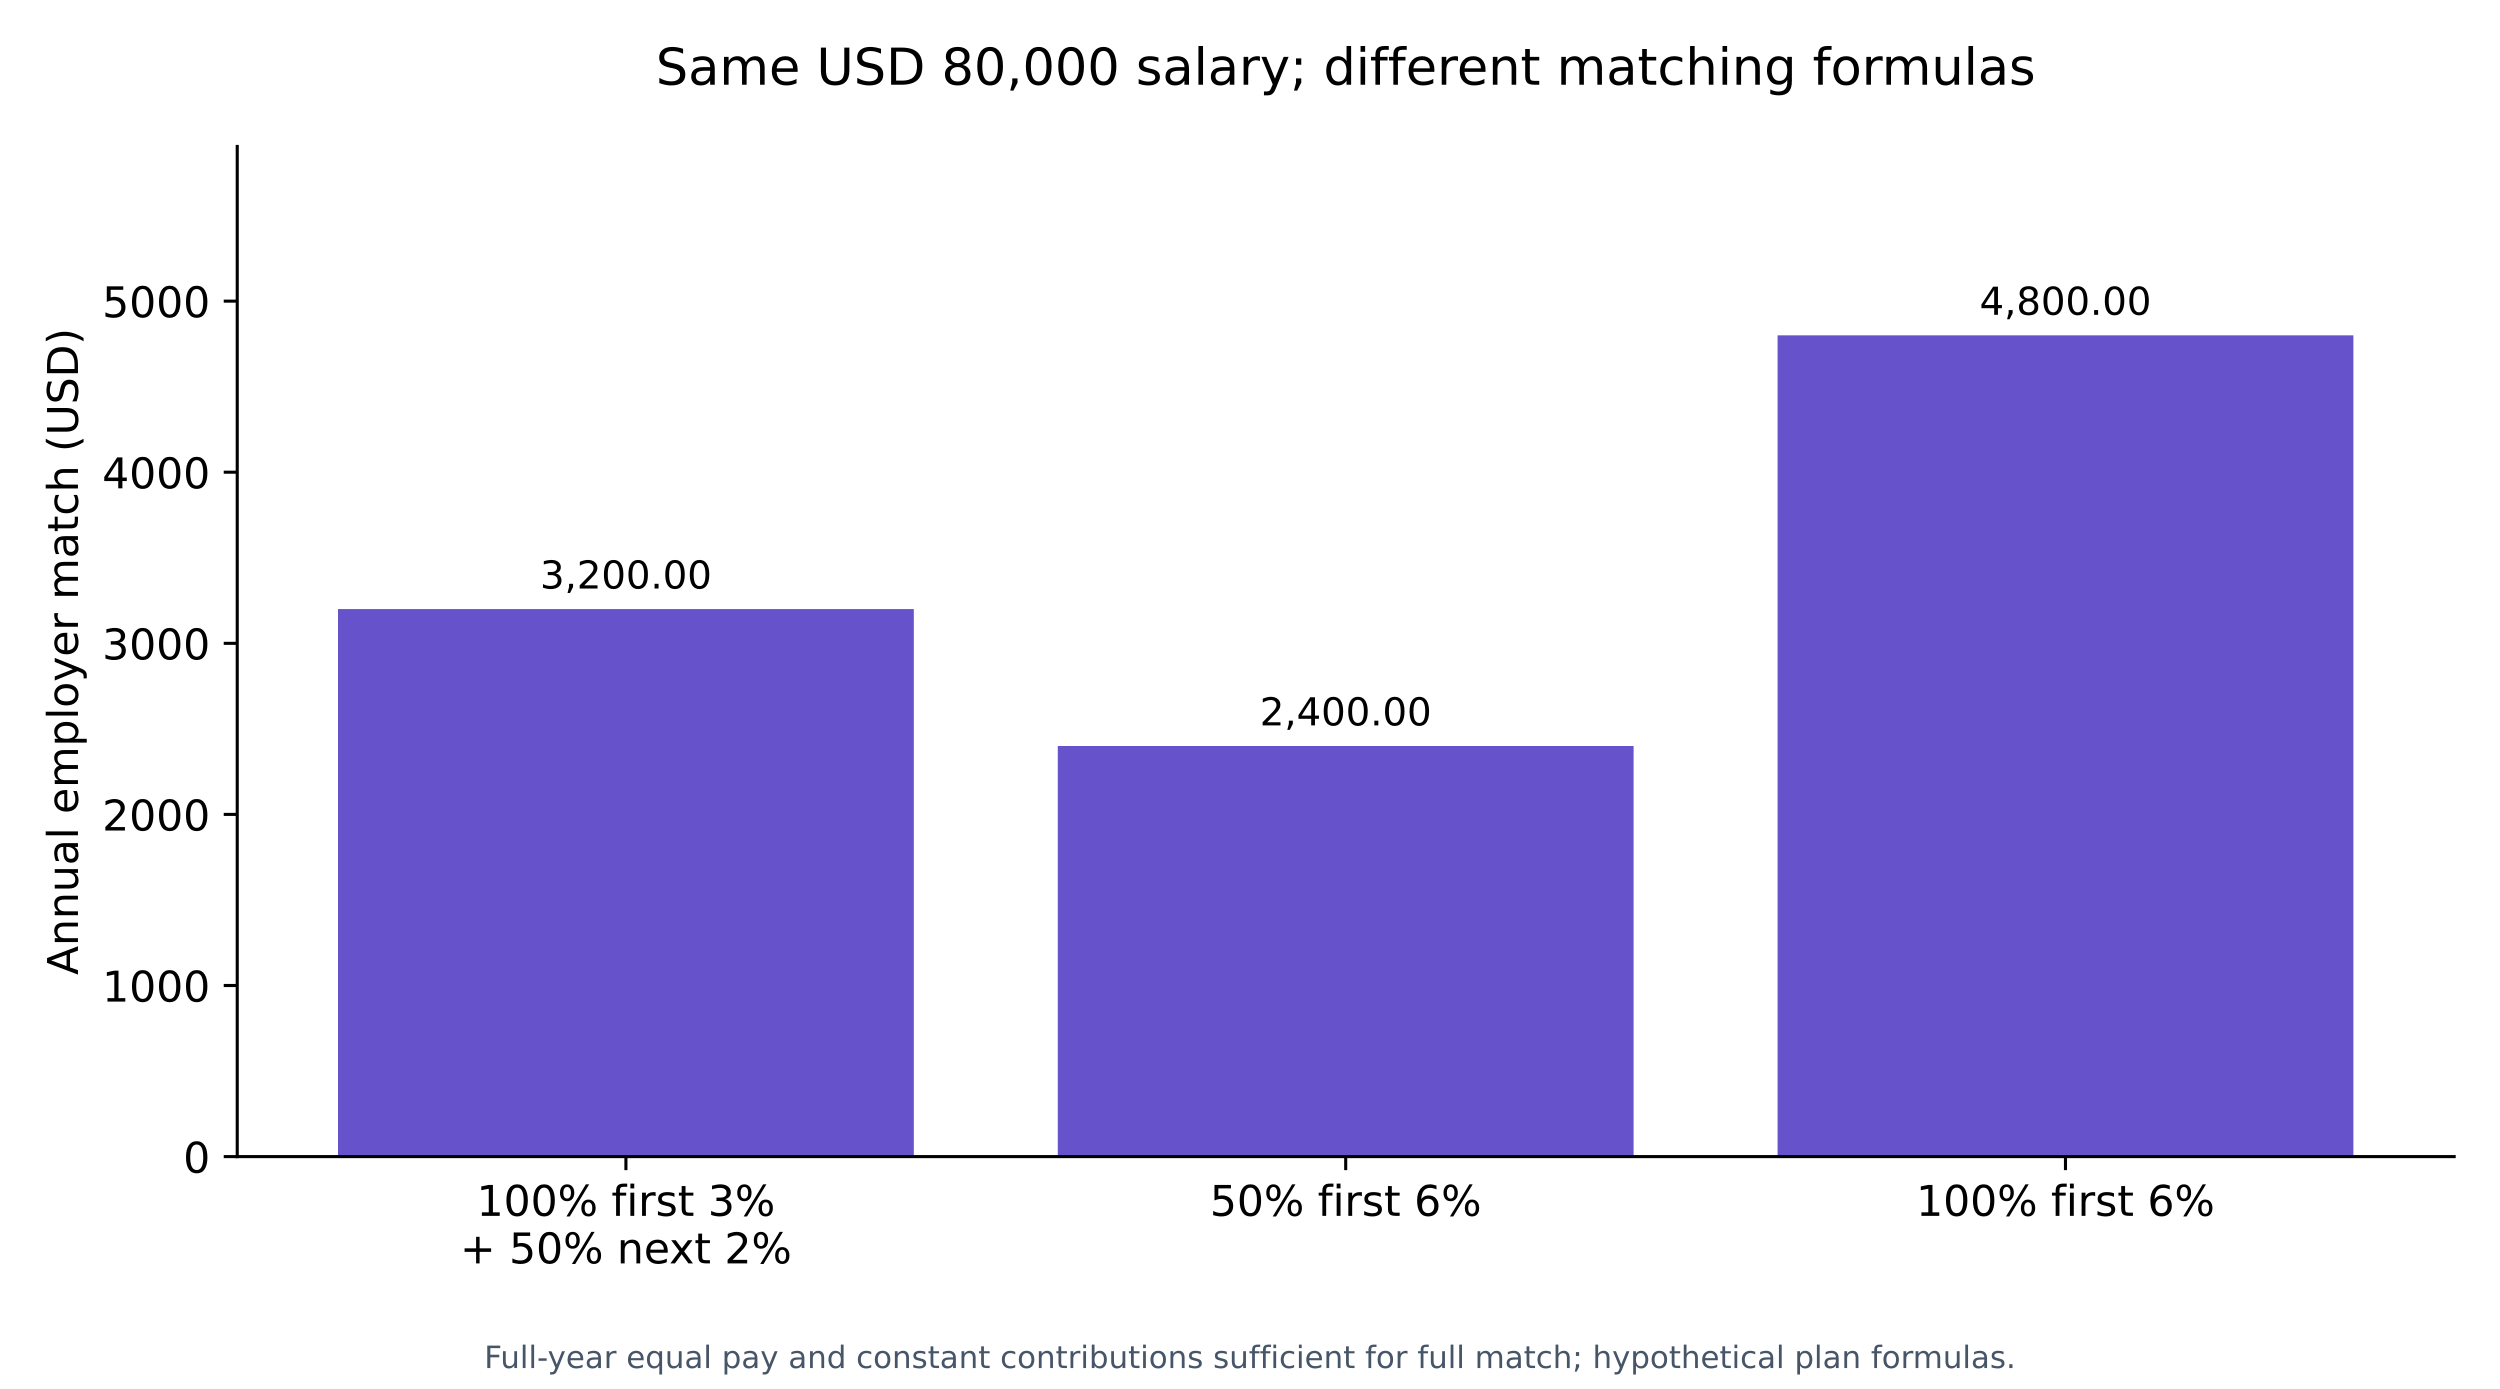
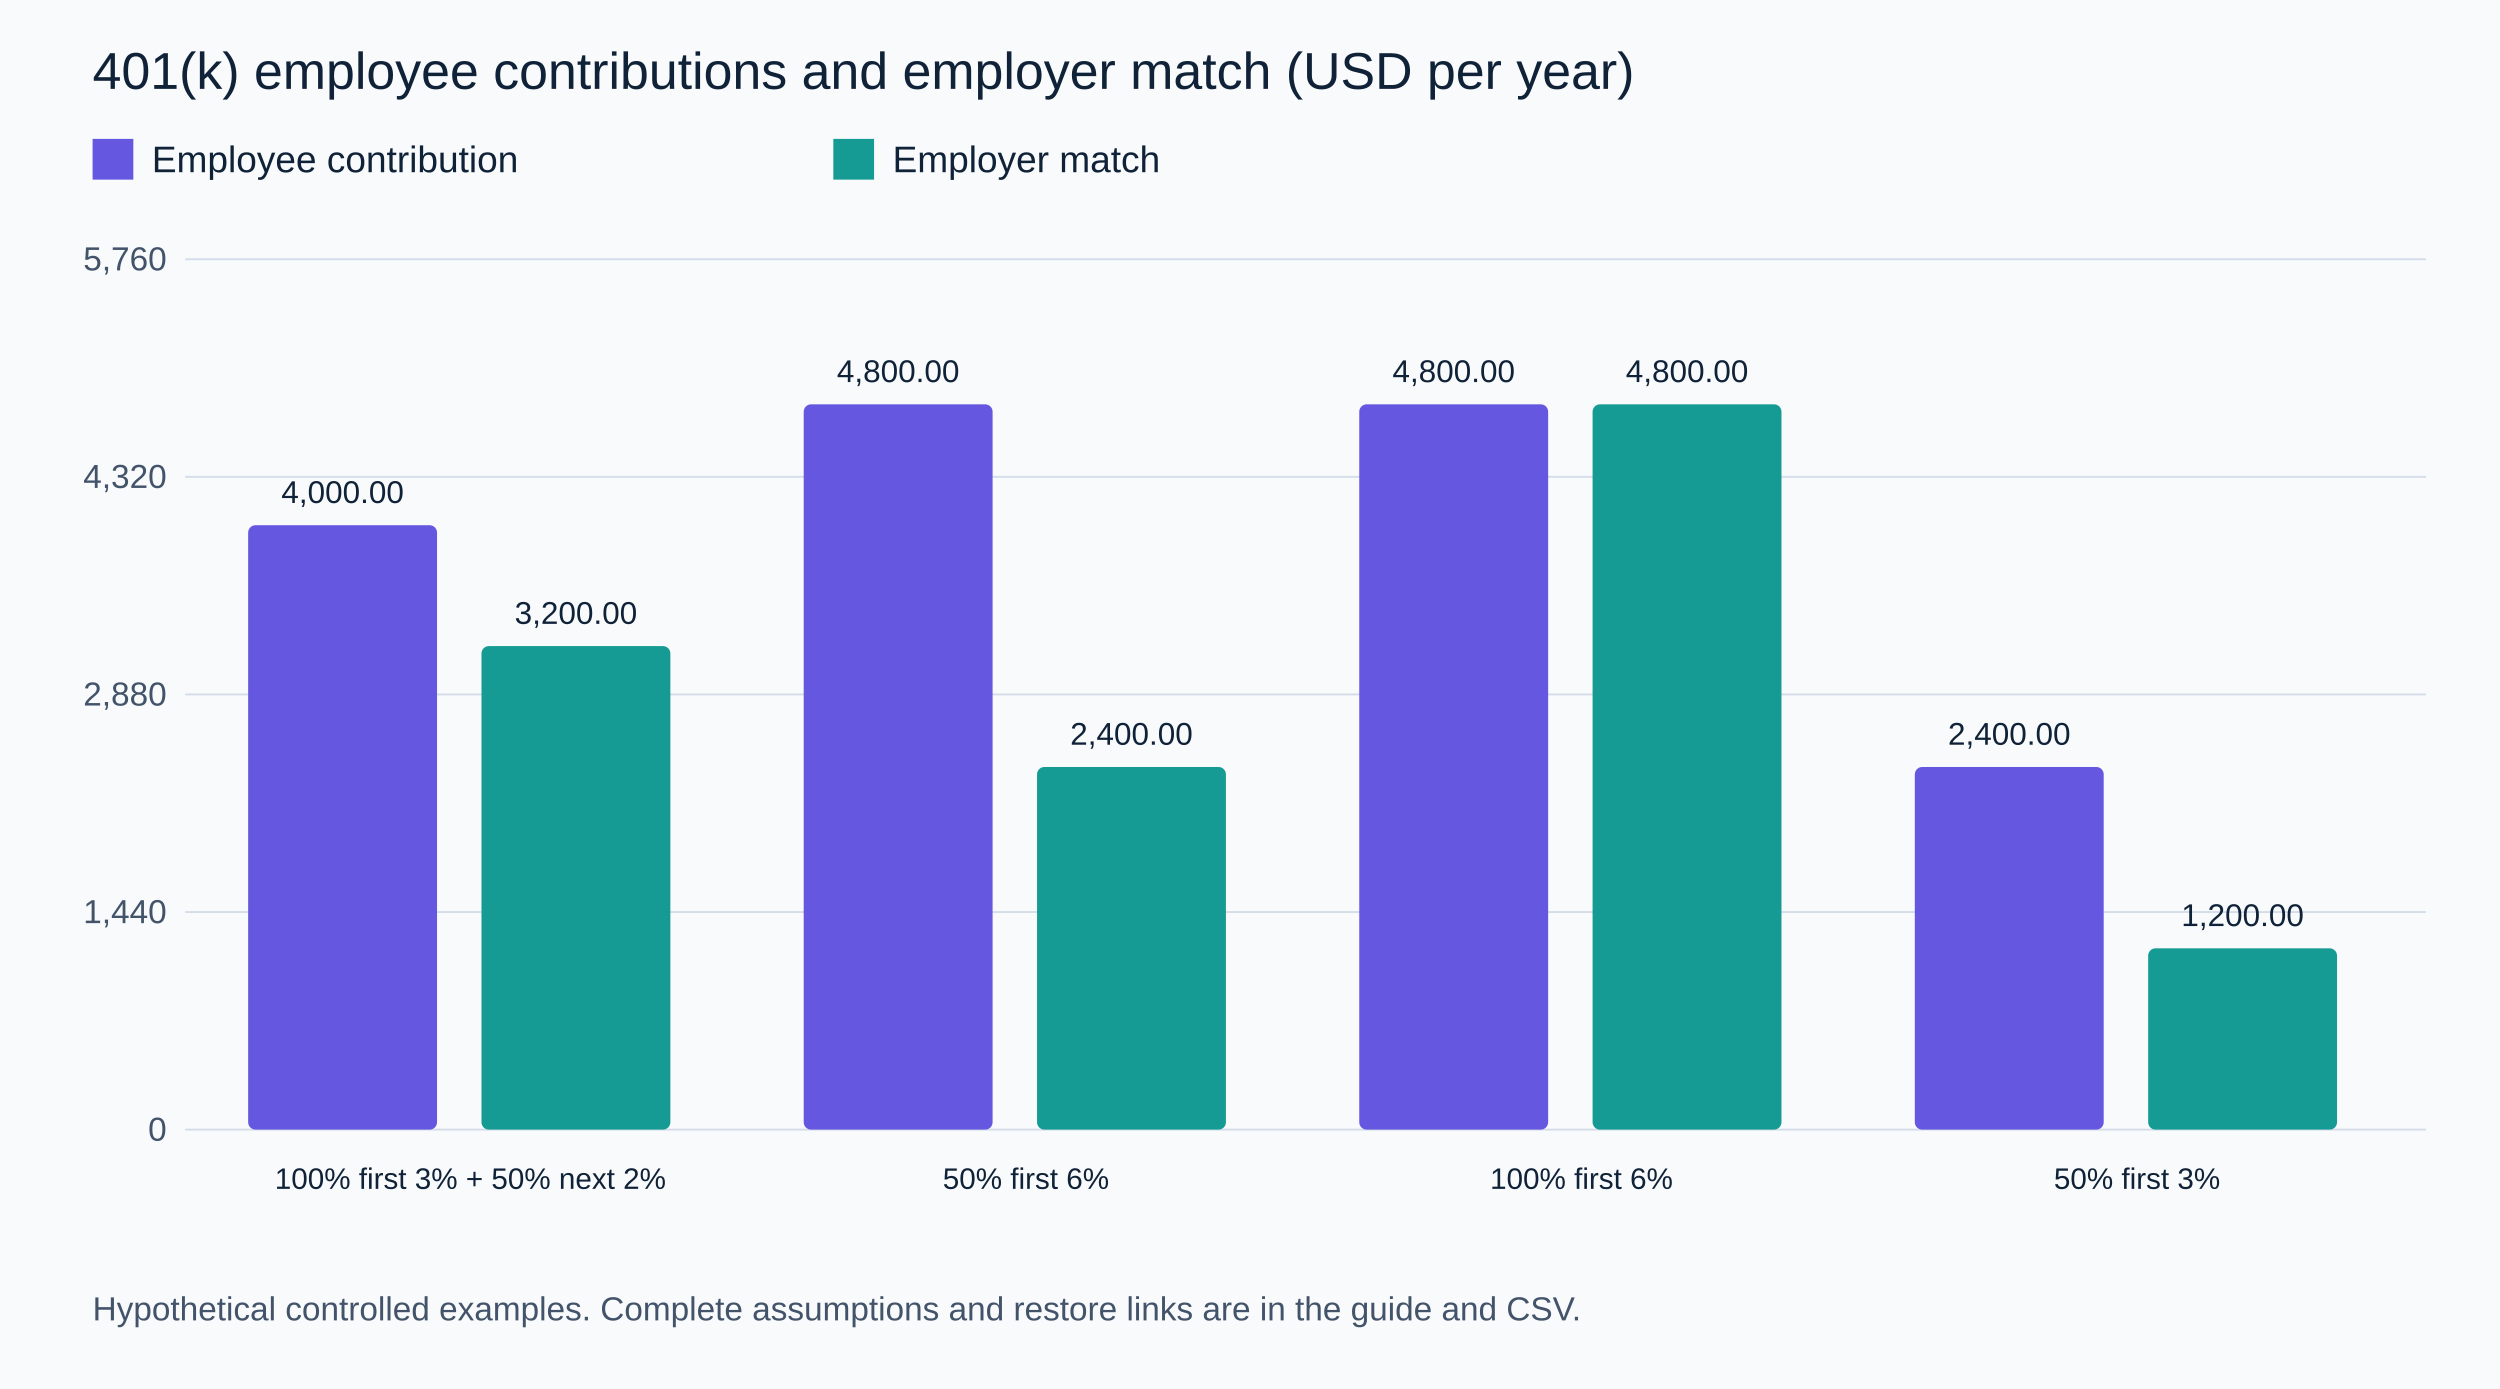
- <svg xmlns="http://www.w3.org/2000/svg" xmlns:xlink="http://www.w3.org/1999/xlink" width="648pt" height="360pt" viewBox="0 0 648 360" version="1.1">
-   <defs>
-     <style type="text/css">*{stroke-linejoin: round; stroke-linecap: butt}</style>
-   </defs>
-   <g id="figure_1">
-     <g id="patch_1">
-       <path d="M 0 360  L 648 360  L 648 0  L 0 0  z " style="fill: #ffffff" />
-     </g>
-     <g id="axes_1">
-       <g id="patch_2">
-         <path d="M 61.49 299.792  L 636.12 299.792  L 636.12 37.96  L 61.49 37.96  z " style="fill: #ffffff" />
-       </g>
-       <g id="patch_3">
-         <path d="M 87.61 299.792  L 236.864 299.792  L 236.864 157.878  L 87.61 157.878  z " clip-path="url(#p3163c46746)" style="fill: #6653cc" />
-       </g>
-       <g id="patch_4">
-         <path d="M 274.178 299.792  L 423.432 299.792  L 423.432 193.356  L 274.178 193.356  z " clip-path="url(#p3163c46746)" style="fill: #6653cc" />
-       </g>
-       <g id="patch_5">
-         <path d="M 460.746 299.792  L 610 299.792  L 610 86.92  L 460.746 86.92  z " clip-path="url(#p3163c46746)" style="fill: #6653cc" />
-       </g>
-       <g id="matplotlib.axis_1">
-         <g id="xtick_1">
-           <g id="line2d_1">
-             <defs>
-               <path id="m07932b07a3" d="M 0 0  L 0 3.5  " style="stroke: #000000; stroke-width: 0.8" />
-             </defs>
-             <g>
-               <use xlink:href="#m07932b07a3" x="162.237" y="299.792" style="stroke: #000000; stroke-width: 0.8" />
-             </g>
-           </g>
-           <g id="text_1">
-             <text style="font-size: 11px; font-family: 'DejaVu Sans'" transform="translate(123.5452 315.1503)">100% first 3%</text>
-             <text style="font-size: 11px; font-family: 'DejaVu Sans'" transform="translate(119.2492 327.4679)">+ 50% next 2%</text>
-           </g>
-         </g>
-         <g id="xtick_2">
-           <g id="line2d_2">
-             <g>
-               <use xlink:href="#m07932b07a3" x="348.805" y="299.792" style="stroke: #000000; stroke-width: 0.8" />
-             </g>
-           </g>
-           <g id="text_2">
-             <text style="font-size: 11px; font-family: 'DejaVu Sans'; text-anchor: middle" x="348.805" y="315.15" transform="rotate(-0 348.805 315.1503)">50% first 6%</text>
-           </g>
-         </g>
-         <g id="xtick_3">
-           <g id="line2d_3">
-             <g>
-               <use xlink:href="#m07932b07a3" x="535.373" y="299.792" style="stroke: #000000; stroke-width: 0.8" />
-             </g>
-           </g>
-           <g id="text_3">
-             <text style="font-size: 11px; font-family: 'DejaVu Sans'; text-anchor: middle" x="535.373" y="315.15" transform="rotate(-0 535.3732 315.1503)">100% first 6%</text>
-           </g>
-         </g>
-       </g>
-       <g id="matplotlib.axis_2">
-         <g id="ytick_1">
-           <g id="line2d_4">
-             <defs>
-               <path id="mf666368226" d="M 0 0  L -3.5 0  " style="stroke: #000000; stroke-width: 0.8" />
-             </defs>
-             <g>
-               <use xlink:href="#mf666368226" x="61.49" y="299.792" style="stroke: #000000; stroke-width: 0.8" />
-             </g>
-           </g>
-           <g id="text_4">
-             <text style="font-size: 11px; font-family: 'DejaVu Sans'; text-anchor: end" x="54.49" y="303.971" transform="rotate(-0 54.49 303.9711)">0</text>
-           </g>
-         </g>
-         <g id="ytick_2">
-           <g id="line2d_5">
-             <g>
-               <use xlink:href="#mf666368226" x="61.49" y="255.444" style="stroke: #000000; stroke-width: 0.8" />
-             </g>
-           </g>
-           <g id="text_5">
-             <text style="font-size: 11px; font-family: 'DejaVu Sans'; text-anchor: end" x="54.49" y="259.623" transform="rotate(-0 54.49 259.6229)">1000</text>
-           </g>
-         </g>
-         <g id="ytick_3">
-           <g id="line2d_6">
-             <g>
-               <use xlink:href="#mf666368226" x="61.49" y="211.096" style="stroke: #000000; stroke-width: 0.8" />
-             </g>
-           </g>
-           <g id="text_6">
-             <text style="font-size: 11px; font-family: 'DejaVu Sans'; text-anchor: end" x="54.49" y="215.275" transform="rotate(-0 54.49 215.2747)">2000</text>
-           </g>
-         </g>
-         <g id="ytick_4">
-           <g id="line2d_7">
-             <g>
-               <use xlink:href="#mf666368226" x="61.49" y="166.747" style="stroke: #000000; stroke-width: 0.8" />
-             </g>
-           </g>
-           <g id="text_7">
-             <text style="font-size: 11px; font-family: 'DejaVu Sans'; text-anchor: end" x="54.49" y="170.926" transform="rotate(-0 54.49 170.9264)">3000</text>
-           </g>
-         </g>
-         <g id="ytick_5">
-           <g id="line2d_8">
-             <g>
-               <use xlink:href="#mf666368226" x="61.49" y="122.399" style="stroke: #000000; stroke-width: 0.8" />
-             </g>
-           </g>
-           <g id="text_8">
-             <text style="font-size: 11px; font-family: 'DejaVu Sans'; text-anchor: end" x="54.49" y="126.578" transform="rotate(-0 54.49 126.5782)">4000</text>
-           </g>
-         </g>
-         <g id="ytick_6">
-           <g id="line2d_9">
-             <g>
-               <use xlink:href="#mf666368226" x="61.49" y="78.051" style="stroke: #000000; stroke-width: 0.8" />
-             </g>
-           </g>
-           <g id="text_9">
-             <text style="font-size: 11px; font-family: 'DejaVu Sans'; text-anchor: end" x="54.49" y="82.23" transform="rotate(-0 54.49 82.22995)">5000</text>
-           </g>
-         </g>
-         <g id="text_10">
-           <text style="font-size: 11px; font-family: 'DejaVu Sans'; text-anchor: middle" x="20.207" y="168.876" transform="rotate(-90 20.20734 168.876)">Annual employer match (USD)</text>
-         </g>
-       </g>
-       <g id="patch_6">
-         <path d="M 61.49 299.792  L 61.49 37.96  " style="fill: none; stroke: #000000; stroke-width: 0.8; stroke-linejoin: miter; stroke-linecap: square" />
-       </g>
-       <g id="patch_7">
-         <path d="M 61.49 299.792  L 636.12 299.792  " style="fill: none; stroke: #000000; stroke-width: 0.8; stroke-linejoin: miter; stroke-linecap: square" />
-       </g>
-       <g id="text_11">
-         <text style="font-size: 10px; font-family: 'DejaVu Sans'; text-anchor: middle" x="162.237" y="152.556" transform="rotate(-0 162.2368 152.5558)">3,200.00</text>
-       </g>
-       <g id="text_12">
-         <text style="font-size: 10px; font-family: 'DejaVu Sans'; text-anchor: middle" x="348.805" y="188.034" transform="rotate(-0 348.805 188.0344)">2,400.00</text>
-       </g>
-       <g id="text_13">
-         <text style="font-size: 10px; font-family: 'DejaVu Sans'; text-anchor: middle" x="535.373" y="81.599" transform="rotate(-0 535.3732 81.59867)">4,800.00</text>
-       </g>
-       <g id="text_14">
-         <text style="font-size: 13.2px; font-family: 'DejaVu Sans'; text-anchor: middle" x="348.805" y="21.96" transform="rotate(-0 348.805 21.96)">Same USD 80,000 salary; different matching formulas</text>
-       </g>
-     </g>
-     <g id="text_15">
-       <text style="font-size: 8px; font-family: 'DejaVu Sans'; text-anchor: middle; fill: #475569" x="324" y="354.6" transform="rotate(-0 324 354.6)">Full-year equal pay and constant contributions sufficient for full match; hypothetical plan formulas.</text>
-     </g>
-   </g>
-   <defs>
-     <clipPath id="p3163c46746">
-       <rect x="61.49" y="37.96" width="574.63" height="261.832" />
-     </clipPath>
-   </defs>
+ <svg xmlns="http://www.w3.org/2000/svg" width="1350" height="750" viewBox="0 0 1350 750" role="img" aria-labelledby="title desc">
+   <rect width="1350" height="750" fill="#f8fafc" />
+   <text x="50" y="48" font-family="Arial,sans-serif" font-size="28" fill="#102238">401(k) employee contributions and employer match (USD per year)</text>
+   <rect x="50" y="75" width="22" height="22" fill="#6557df" />
+   <text x="82" y="93" font-family="Arial,sans-serif" font-size="20" fill="#102238">Employee contribution</text>
+   <rect x="450" y="75" width="22" height="22" fill="#169b94" />
+   <text x="482" y="93" font-family="Arial,sans-serif" font-size="20" fill="#102238">Employer match</text>
+   <line x1="100" x2="1310" y1="610.0" y2="610.0" stroke="#d3dce8" />
+   <text x="90" y="616.0" text-anchor="end" font-family="Arial,sans-serif" font-size="18" fill="#42536a">0</text>
+   <line x1="100" x2="1310" y1="492.5" y2="492.5" stroke="#d3dce8" />
+   <text x="90" y="498.5" text-anchor="end" font-family="Arial,sans-serif" font-size="18" fill="#42536a">1,440</text>
+   <line x1="100" x2="1310" y1="375.0" y2="375.0" stroke="#d3dce8" />
+   <text x="90" y="381.0" text-anchor="end" font-family="Arial,sans-serif" font-size="18" fill="#42536a">2,880</text>
+   <line x1="100" x2="1310" y1="257.5" y2="257.5" stroke="#d3dce8" />
+   <text x="90" y="263.5" text-anchor="end" font-family="Arial,sans-serif" font-size="18" fill="#42536a">4,320</text>
+   <line x1="100" x2="1310" y1="140.0" y2="140.0" stroke="#d3dce8" />
+   <text x="90" y="146.0" text-anchor="end" font-family="Arial,sans-serif" font-size="18" fill="#42536a">5,760</text>
+   <rect x="134.0" y="283.611" width="102" height="326.389" rx="4" fill="#6557df" />
+   <text x="185.0" y="271.611" text-anchor="middle" font-family="Arial,sans-serif" font-size="17" fill="#102238">4,000.00</text>
+   <rect x="260.0" y="348.889" width="102" height="261.111" rx="4" fill="#169b94" />
+   <text x="311.0" y="336.889" text-anchor="middle" font-family="Arial,sans-serif" font-size="17" fill="#102238">3,200.00</text>
+   <text x="254.0" y="642" text-anchor="middle" font-family="Arial,sans-serif" font-size="16" fill="#102238">100% first 3% + 50% next 2%</text>
+   <rect x="434.0" y="218.333" width="102" height="391.667" rx="4" fill="#6557df" />
+   <text x="485.0" y="206.333" text-anchor="middle" font-family="Arial,sans-serif" font-size="17" fill="#102238">4,800.00</text>
+   <rect x="560.0" y="414.167" width="102" height="195.833" rx="4" fill="#169b94" />
+   <text x="611.0" y="402.167" text-anchor="middle" font-family="Arial,sans-serif" font-size="17" fill="#102238">2,400.00</text>
+   <text x="554.0" y="642" text-anchor="middle" font-family="Arial,sans-serif" font-size="16" fill="#102238">50% first 6%</text>
+   <rect x="734.0" y="218.333" width="102" height="391.667" rx="4" fill="#6557df" />
+   <text x="785.0" y="206.333" text-anchor="middle" font-family="Arial,sans-serif" font-size="17" fill="#102238">4,800.00</text>
+   <rect x="860.0" y="218.333" width="102" height="391.667" rx="4" fill="#169b94" />
+   <text x="911.0" y="206.333" text-anchor="middle" font-family="Arial,sans-serif" font-size="17" fill="#102238">4,800.00</text>
+   <text x="854.0" y="642" text-anchor="middle" font-family="Arial,sans-serif" font-size="16" fill="#102238">100% first 6%</text>
+   <rect x="1034.0" y="414.167" width="102" height="195.833" rx="4" fill="#6557df" />
+   <text x="1085.0" y="402.167" text-anchor="middle" font-family="Arial,sans-serif" font-size="17" fill="#102238">2,400.00</text>
+   <rect x="1160.0" y="512.083" width="102" height="97.917" rx="4" fill="#169b94" />
+   <text x="1211.0" y="500.083" text-anchor="middle" font-family="Arial,sans-serif" font-size="17" fill="#102238">1,200.00</text>
+   <text x="1154.0" y="642" text-anchor="middle" font-family="Arial,sans-serif" font-size="16" fill="#102238">50% first 3%</text>
+   <text x="50" y="713" font-family="Arial,sans-serif" font-size="18" fill="#42536a">Hypothetical controlled examples. Complete assumptions and restore links are in the guide and CSV.</text>
</svg>
